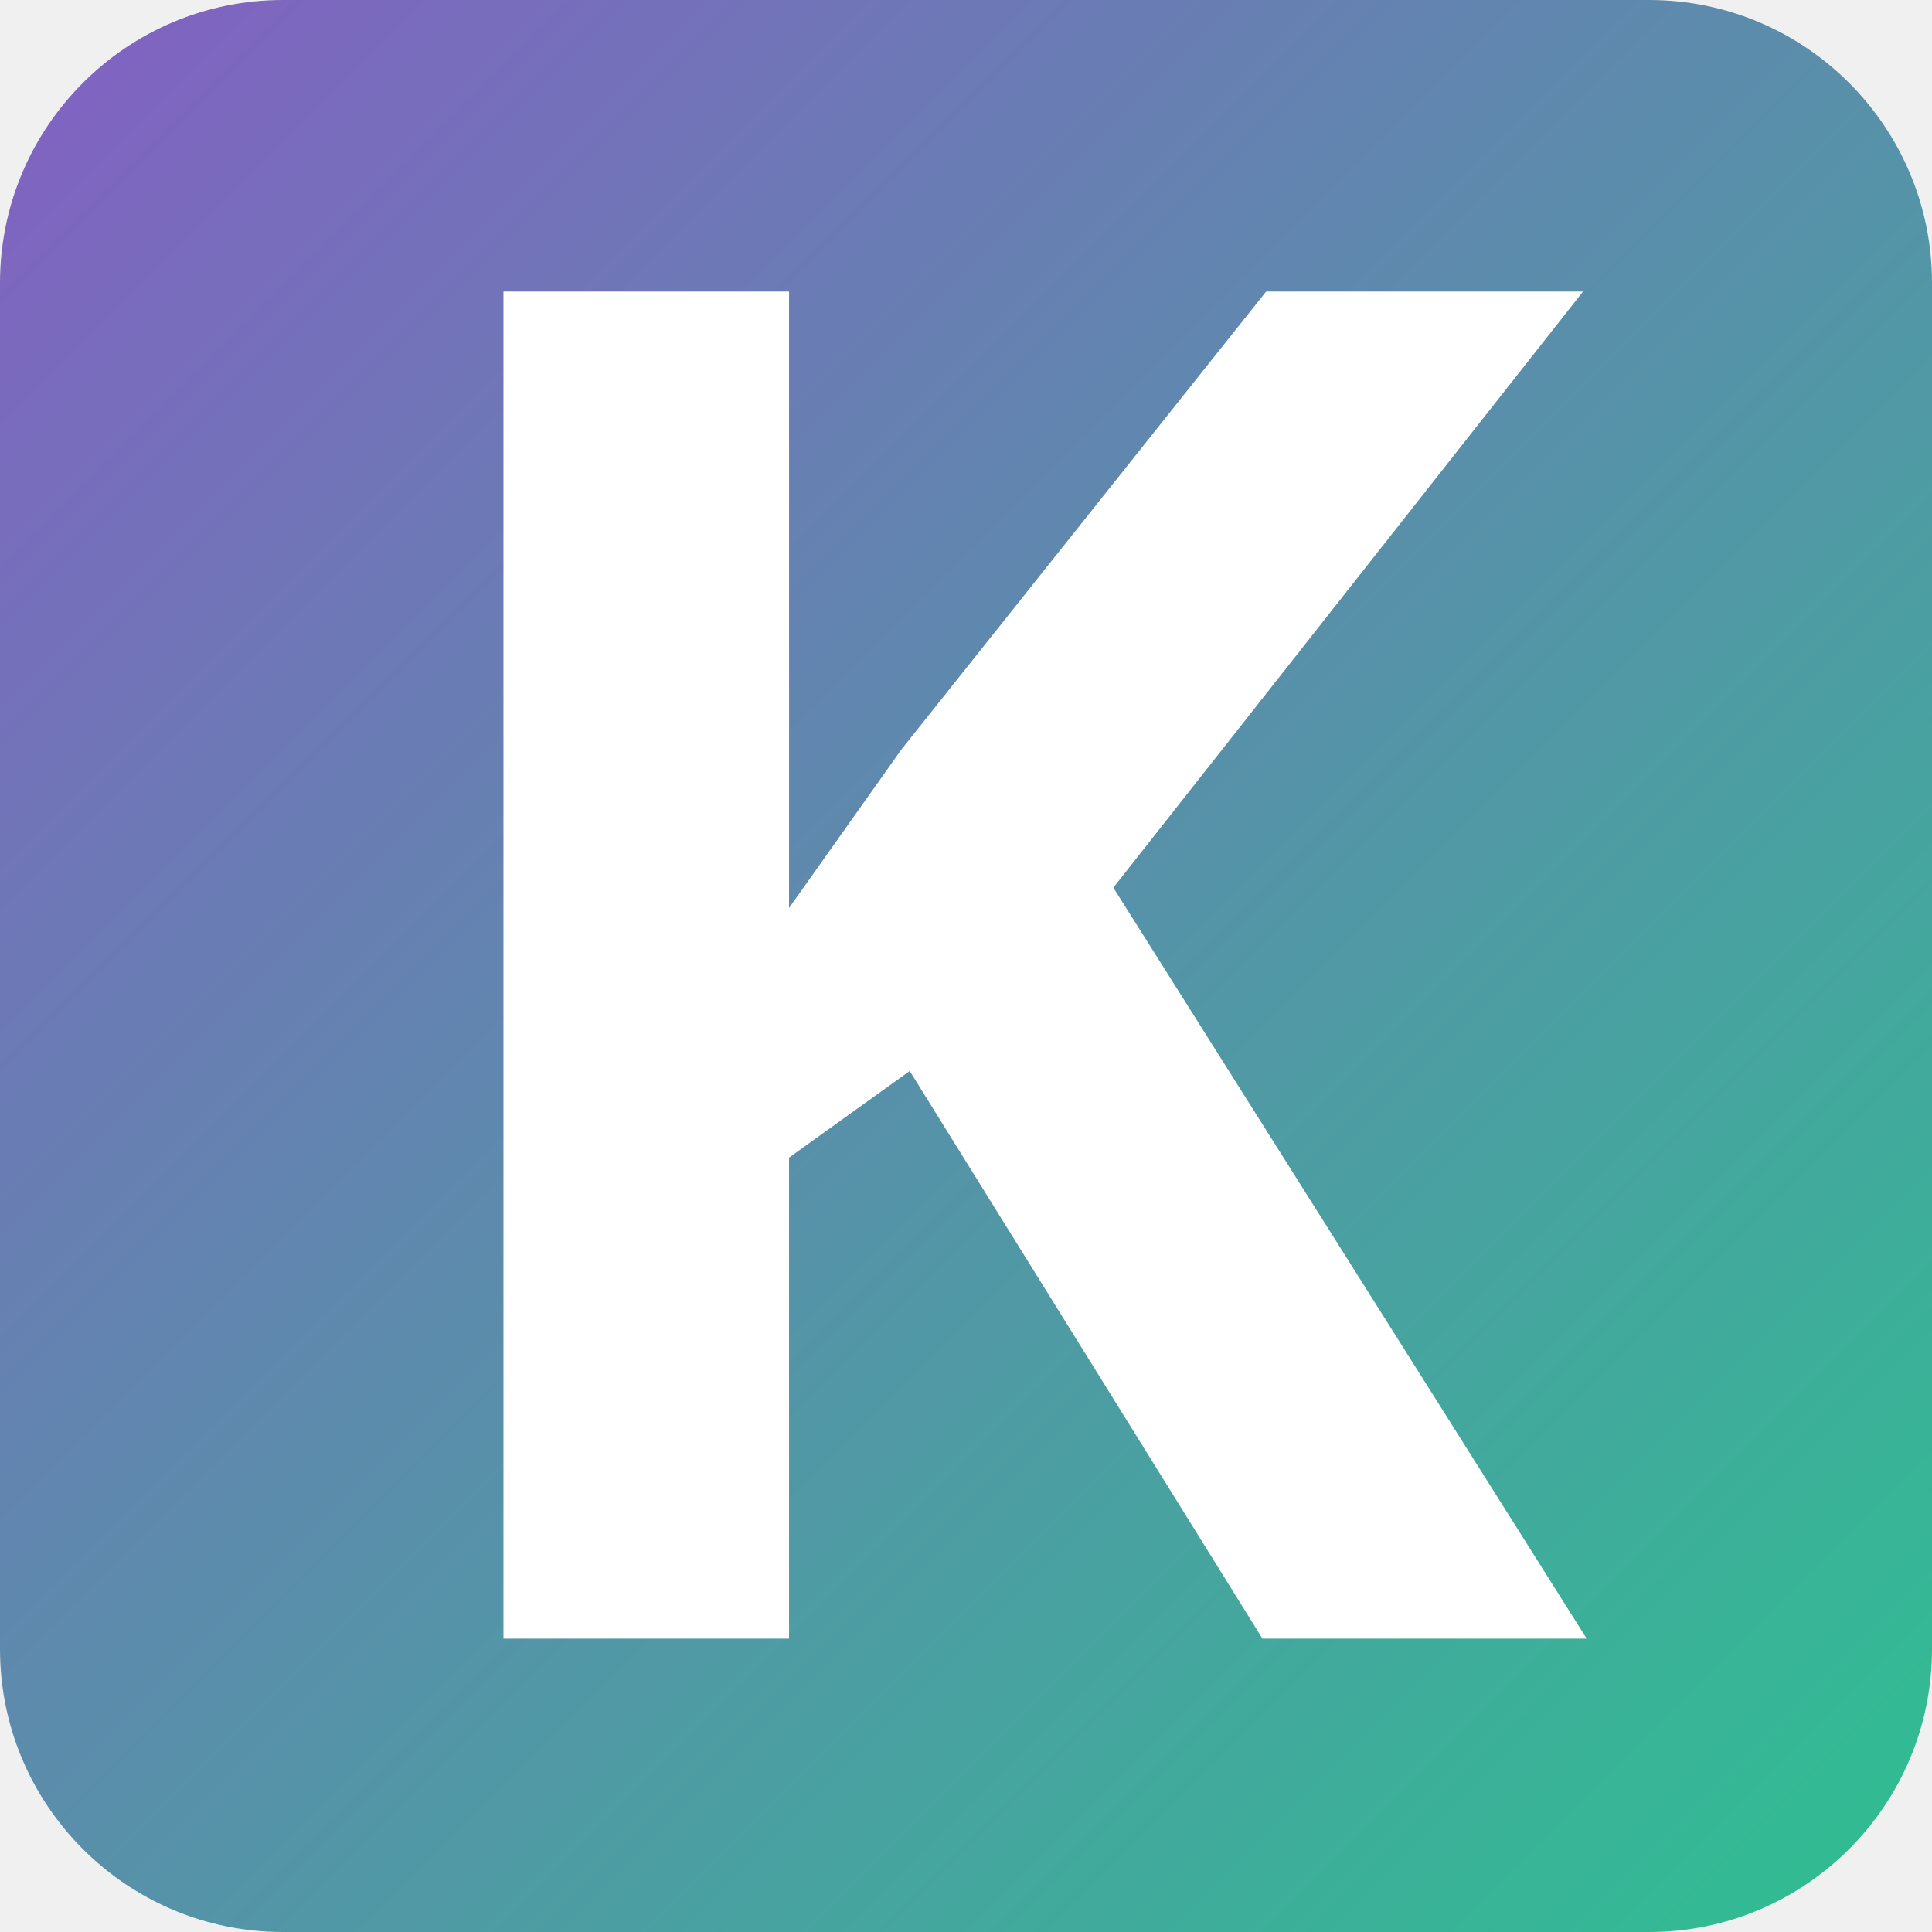
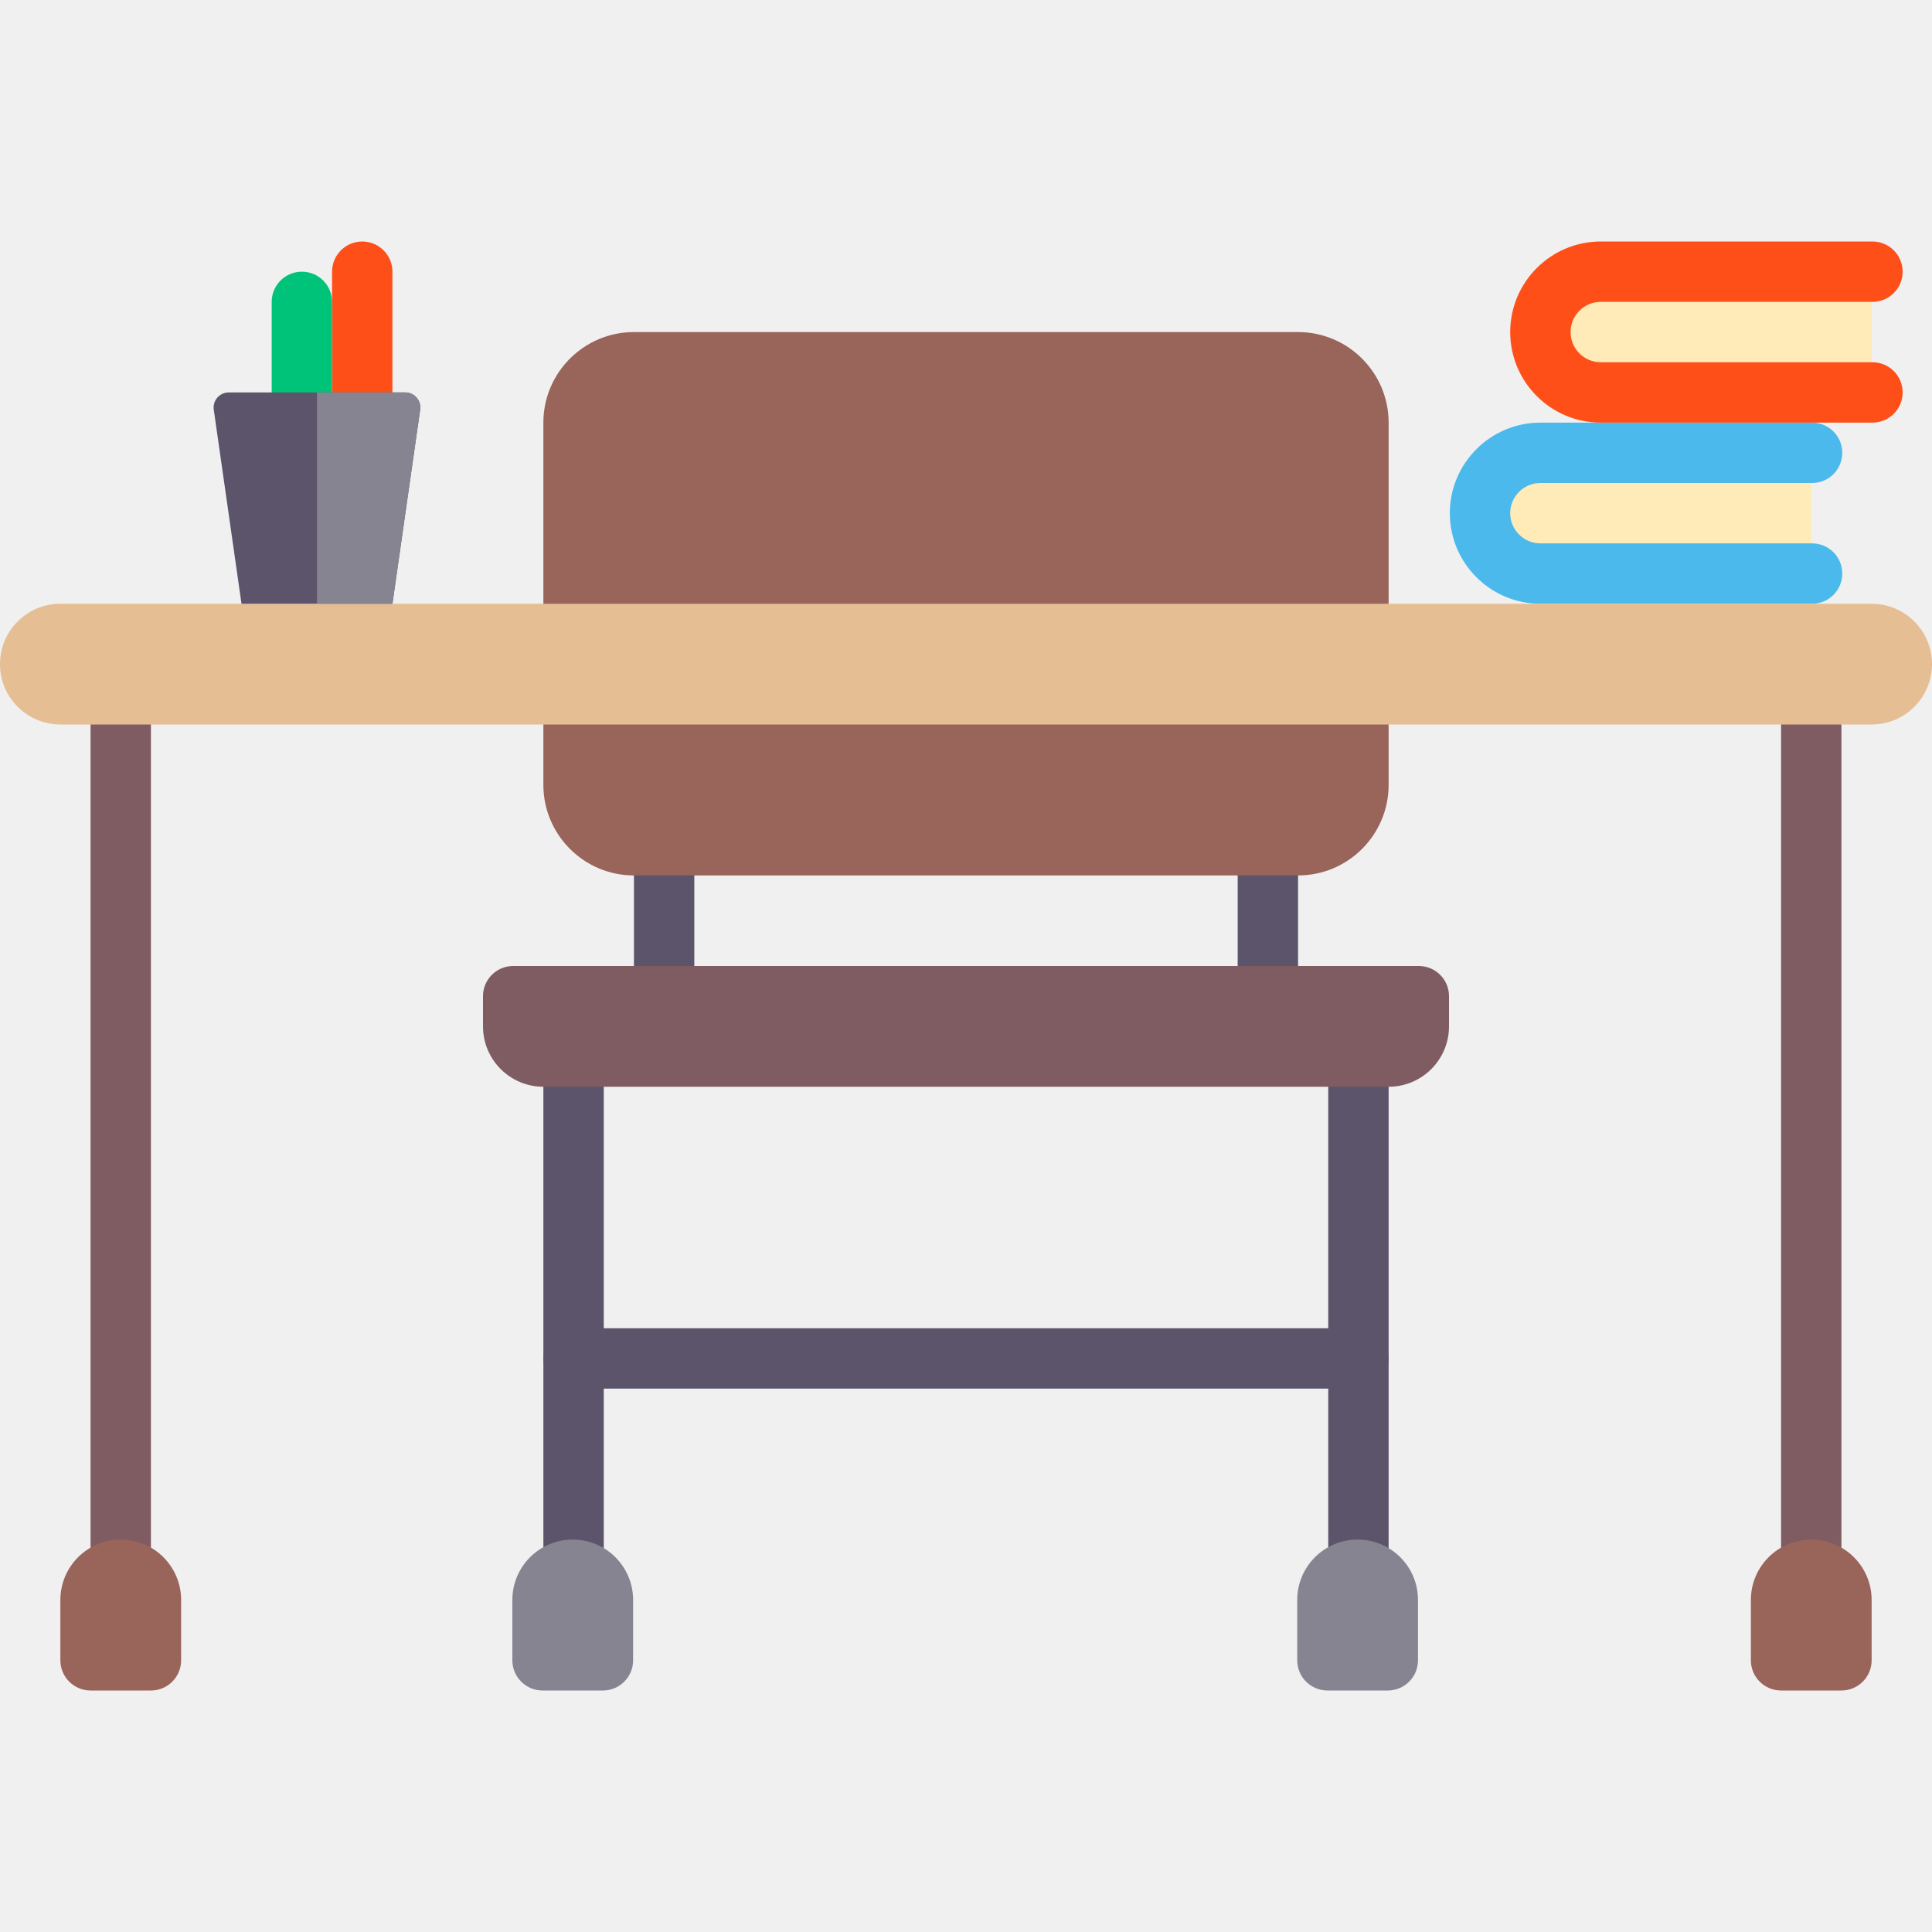
- <svg xmlns="http://www.w3.org/2000/svg" width="149.914" height="149.914" viewBox="0 0 1024 1024">
-   <defs>
-     <style>
-       .cls-1 {
-         fill: url(#linear-gradient);
-       }
- 
-       .cls-2 {
-         fill: #fff;
-         fill-rule: evenodd;
-       }
-     </style>
-     <linearGradient id="linear-gradient" x1="1024" y1="1024" x2="0" gradientUnits="userSpaceOnUse">
-       <stop offset="0" stop-color="#2ebf91" />
-       <stop offset="0.004" stop-color="#2ebf91" />
-       <stop offset="1" stop-color="#8360c3" />
-     </linearGradient>
-   </defs>
-   <rect id="Background_gradient" data-name="Background gradient" class="cls-1" width="1024" height="1024" rx="150" ry="150" />
-   <path id="K" class="cls-2" d="M590.094,470.479L839.047,154.526H671.078L477.766,397.245l-59.547,84V154.526H266.844v714H418.219V613.557l63.953-45.906L669.125,868.526H841Z" />
+ <svg xmlns="http://www.w3.org/2000/svg" version="1.1" id="Layer_1" x="0px" y="0px" viewBox="0 0 512 512" style="enable-background:new 0 0 512 512;" xml:space="preserve">
+   <g>
+     <g>
+       <rect x="408" y="72" style="fill:#FFEBB7;" width="88" height="32" />
+     </g>
+     <g>
+       <rect x="392" y="120" style="fill:#FFEBB7;" width="88" height="32" />
+     </g>
+     <g>
+       <g>
+         <path style="fill:#5C546A;" d="M176,264c-4.422,0-8-3.578-8-8v-32c0-4.422,3.578-8,8-8s8,3.578,8,8v32     C184,260.422,180.421,264,176,264z" />
+       </g>
+     </g>
+     <g>
+       <g>
+         <path style="fill:#5C546A;" d="M335.999,264c-4.422,0-8-3.578-8-8v-32c0-4.422,3.578-8,8-8s8,3.578,8,8v32     C343.999,260.422,340.421,264,335.999,264z" />
+       </g>
+     </g>
+     <g>
+       <path style="fill:#996459;" d="M343.999,88H168c-13.234,0-24,10.766-24,24v96c0,13.234,10.766,24,24,24h176    c13.234,0,24-10.766,24-24v-96C367.999,98.766,357.234,88,343.999,88z" />
+     </g>
+     <g>
+       <g>
+         <path style="fill:#5C546A;" d="M152,424c-4.422,0-8-3.578-8-8V288c0-4.422,3.578-8,8-8s8,3.578,8,8v128     C160,420.422,156.421,424,152,424z" />
+       </g>
+     </g>
+     <g>
+       <g>
+         <path style="fill:#7E5C62;" d="M32,424c-4.422,0-8-3.578-8-8V192c0-4.422,3.578-8,8-8s8,3.578,8,8v224     C40,420.422,36.421,424,32,424z" />
+       </g>
+     </g>
+     <g>
+       <path style="fill:#996459;" d="M32,408L32,408c-8.837,0-16,7.163-16,16v16c0,4.418,3.582,8,8,8h16c4.418,0,8-3.582,8-8v-16    C48,415.163,40.837,408,32,408z" />
+     </g>
+     <g>
+       <g>
+         <path style="fill:#7E5C62;" d="M479.999,424c-4.422,0-8-3.578-8-8V192c0-4.422,3.578-8,8-8s8,3.578,8,8v224     C487.999,420.422,484.421,424,479.999,424z" />
+       </g>
+     </g>
+     <g>
+       <path style="fill:#996459;" d="M480,408L480,408c-8.837,0-16,7.163-16,16v16c0,4.418,3.582,8,8,8h16c4.418,0,8-3.582,8-8v-16    C496,415.163,488.836,408,480,408z" />
+     </g>
+     <g>
+       <g>
+         <path style="fill:#5C546A;" d="M359.999,424c-4.422,0-8-3.578-8-8V288c0-4.422,3.578-8,8-8s8,3.578,8,8v128     C367.999,420.422,364.421,424,359.999,424z" />
+       </g>
+     </g>
+     <g>
+       <g>
+         <path style="fill:#5C546A;" d="M359.999,368H152c-4.422,0-8-3.578-8-8s3.578-8,8-8h208c4.422,0,8,3.578,8,8     S364.421,368,359.999,368z" />
+       </g>
+     </g>
+     <g>
+       <g>
+         <path style="fill:#4BB9EC;" d="M480.219,160h-72c-13.234,0-24-10.766-24-24s10.766-24,24-24h72c4.422,0,8,3.578,8,8s-3.578,8-8,8     h-72c-4.414,0-8,3.586-8,8s3.586,8,8,8h72c4.422,0,8,3.578,8,8S484.64,160,480.219,160z" />
+       </g>
+     </g>
+     <g>
+       <g>
+         <path style="fill:#FF4F19;" d="M496.219,112h-72c-13.234,0-24-10.766-24-24s10.766-24,24-24h72c4.422,0,8,3.578,8,8s-3.578,8-8,8     h-72c-4.414,0-8,3.586-8,8s3.586,8,8,8h72c4.422,0,8,3.578,8,8S500.64,112,496.219,112z" />
+       </g>
+     </g>
+     <g>
+       <g>
+         <path style="fill:#FF4F19;" d="M96,120c-4.422,0-8-3.578-8-8V72c0-4.422,3.578-8,8-8s8,3.578,8,8v40     C104,116.422,100.422,120,96,120z" />
+       </g>
+     </g>
+     <g>
+       <g>
+         <path style="fill:#00C37A;" d="M80,128c-4.422,0-8-3.578-8-8V80c0-4.422,3.578-8,8-8s8,3.578,8,8v40     C88,124.422,84.422,128,80,128z" />
+       </g>
+     </g>
+     <g>
+       <path style="fill:#E6BE94;" d="M496,192H360.22H16c-8.837,0-16-7.163-16-16l0,0c0-8.837,7.163-16,16-16h480    c8.837,0,16,7.163,16,16l0,0C512,184.836,504.836,192,496,192z" />
+     </g>
+     <g>
+       <path style="fill:#868491;" d="M151.781,408L151.781,408c-8.837,0-16,7.163-16,16v16c0,4.418,3.582,8,8,8h16c4.418,0,8-3.582,8-8    v-16C167.781,415.163,160.617,408,151.781,408z" />
+     </g>
+     <g>
+       <path style="fill:#868491;" d="M359.781,408L359.781,408c-8.837,0-16,7.163-16,16v16c0,4.418,3.582,8,8,8h16c4.418,0,8-3.582,8-8    v-16C375.781,415.163,368.617,408,359.781,408z" />
+     </g>
+     <g>
+       <path style="fill:#7E5C62;" d="M368,288H144c-8.837,0-16-7.163-16-16v-8c0-4.418,3.582-8,8-8h240c4.418,0,8,3.582,8,8v8    C384,280.836,376.836,288,368,288z" />
+     </g>
+     <g>
+       <path style="fill:#5C546A;" d="M107.388,104H60.612c-2.434,0-4.304,2.156-3.96,4.566L64,160h40l7.348-51.434    C111.692,106.156,109.822,104,107.388,104z" />
+     </g>
+     <g>
+       <path style="fill:#868491;" d="M107.388,104H84v56h20l7.348-51.435C111.692,106.156,109.822,104,107.388,104z" />
+     </g>
+   </g>
+   <g>
+ </g>
+   <g>
+ </g>
+   <g>
+ </g>
+   <g>
+ </g>
+   <g>
+ </g>
+   <g>
+ </g>
+   <g>
+ </g>
+   <g>
+ </g>
+   <g>
+ </g>
+   <g>
+ </g>
+   <g>
+ </g>
+   <g>
+ </g>
+   <g>
+ </g>
+   <g>
+ </g>
+   <g>
+ </g>
</svg>
